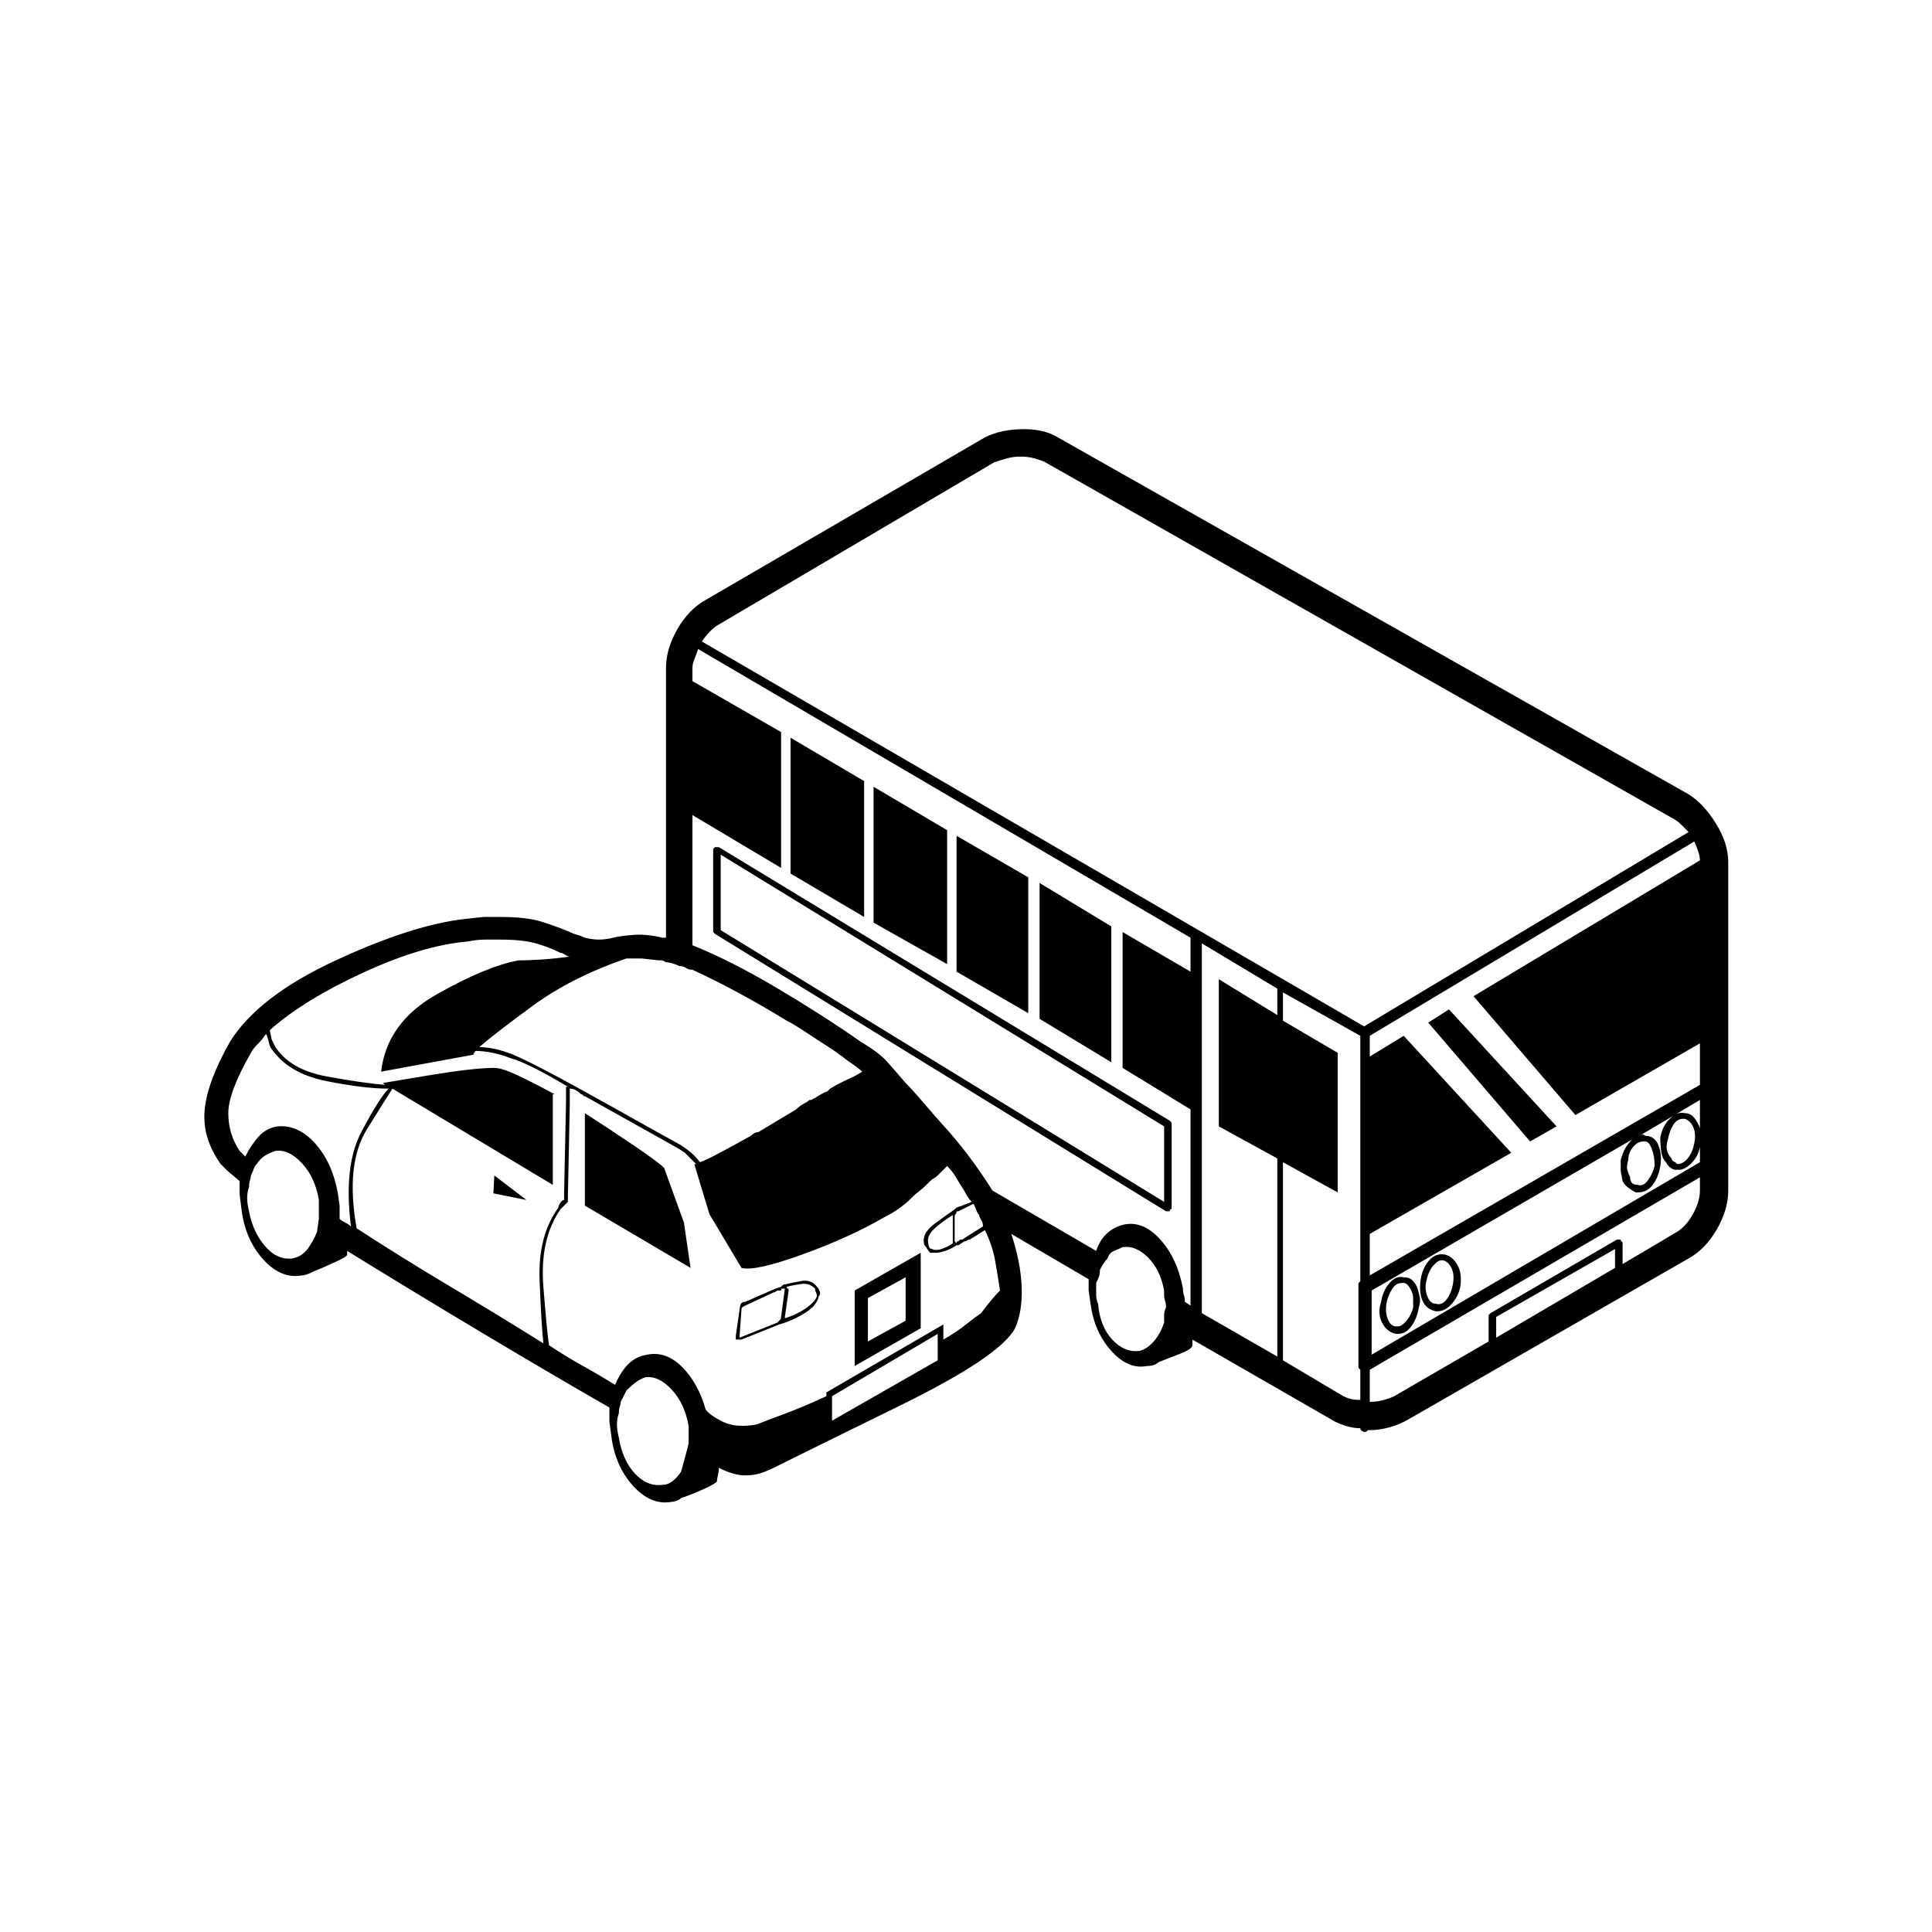
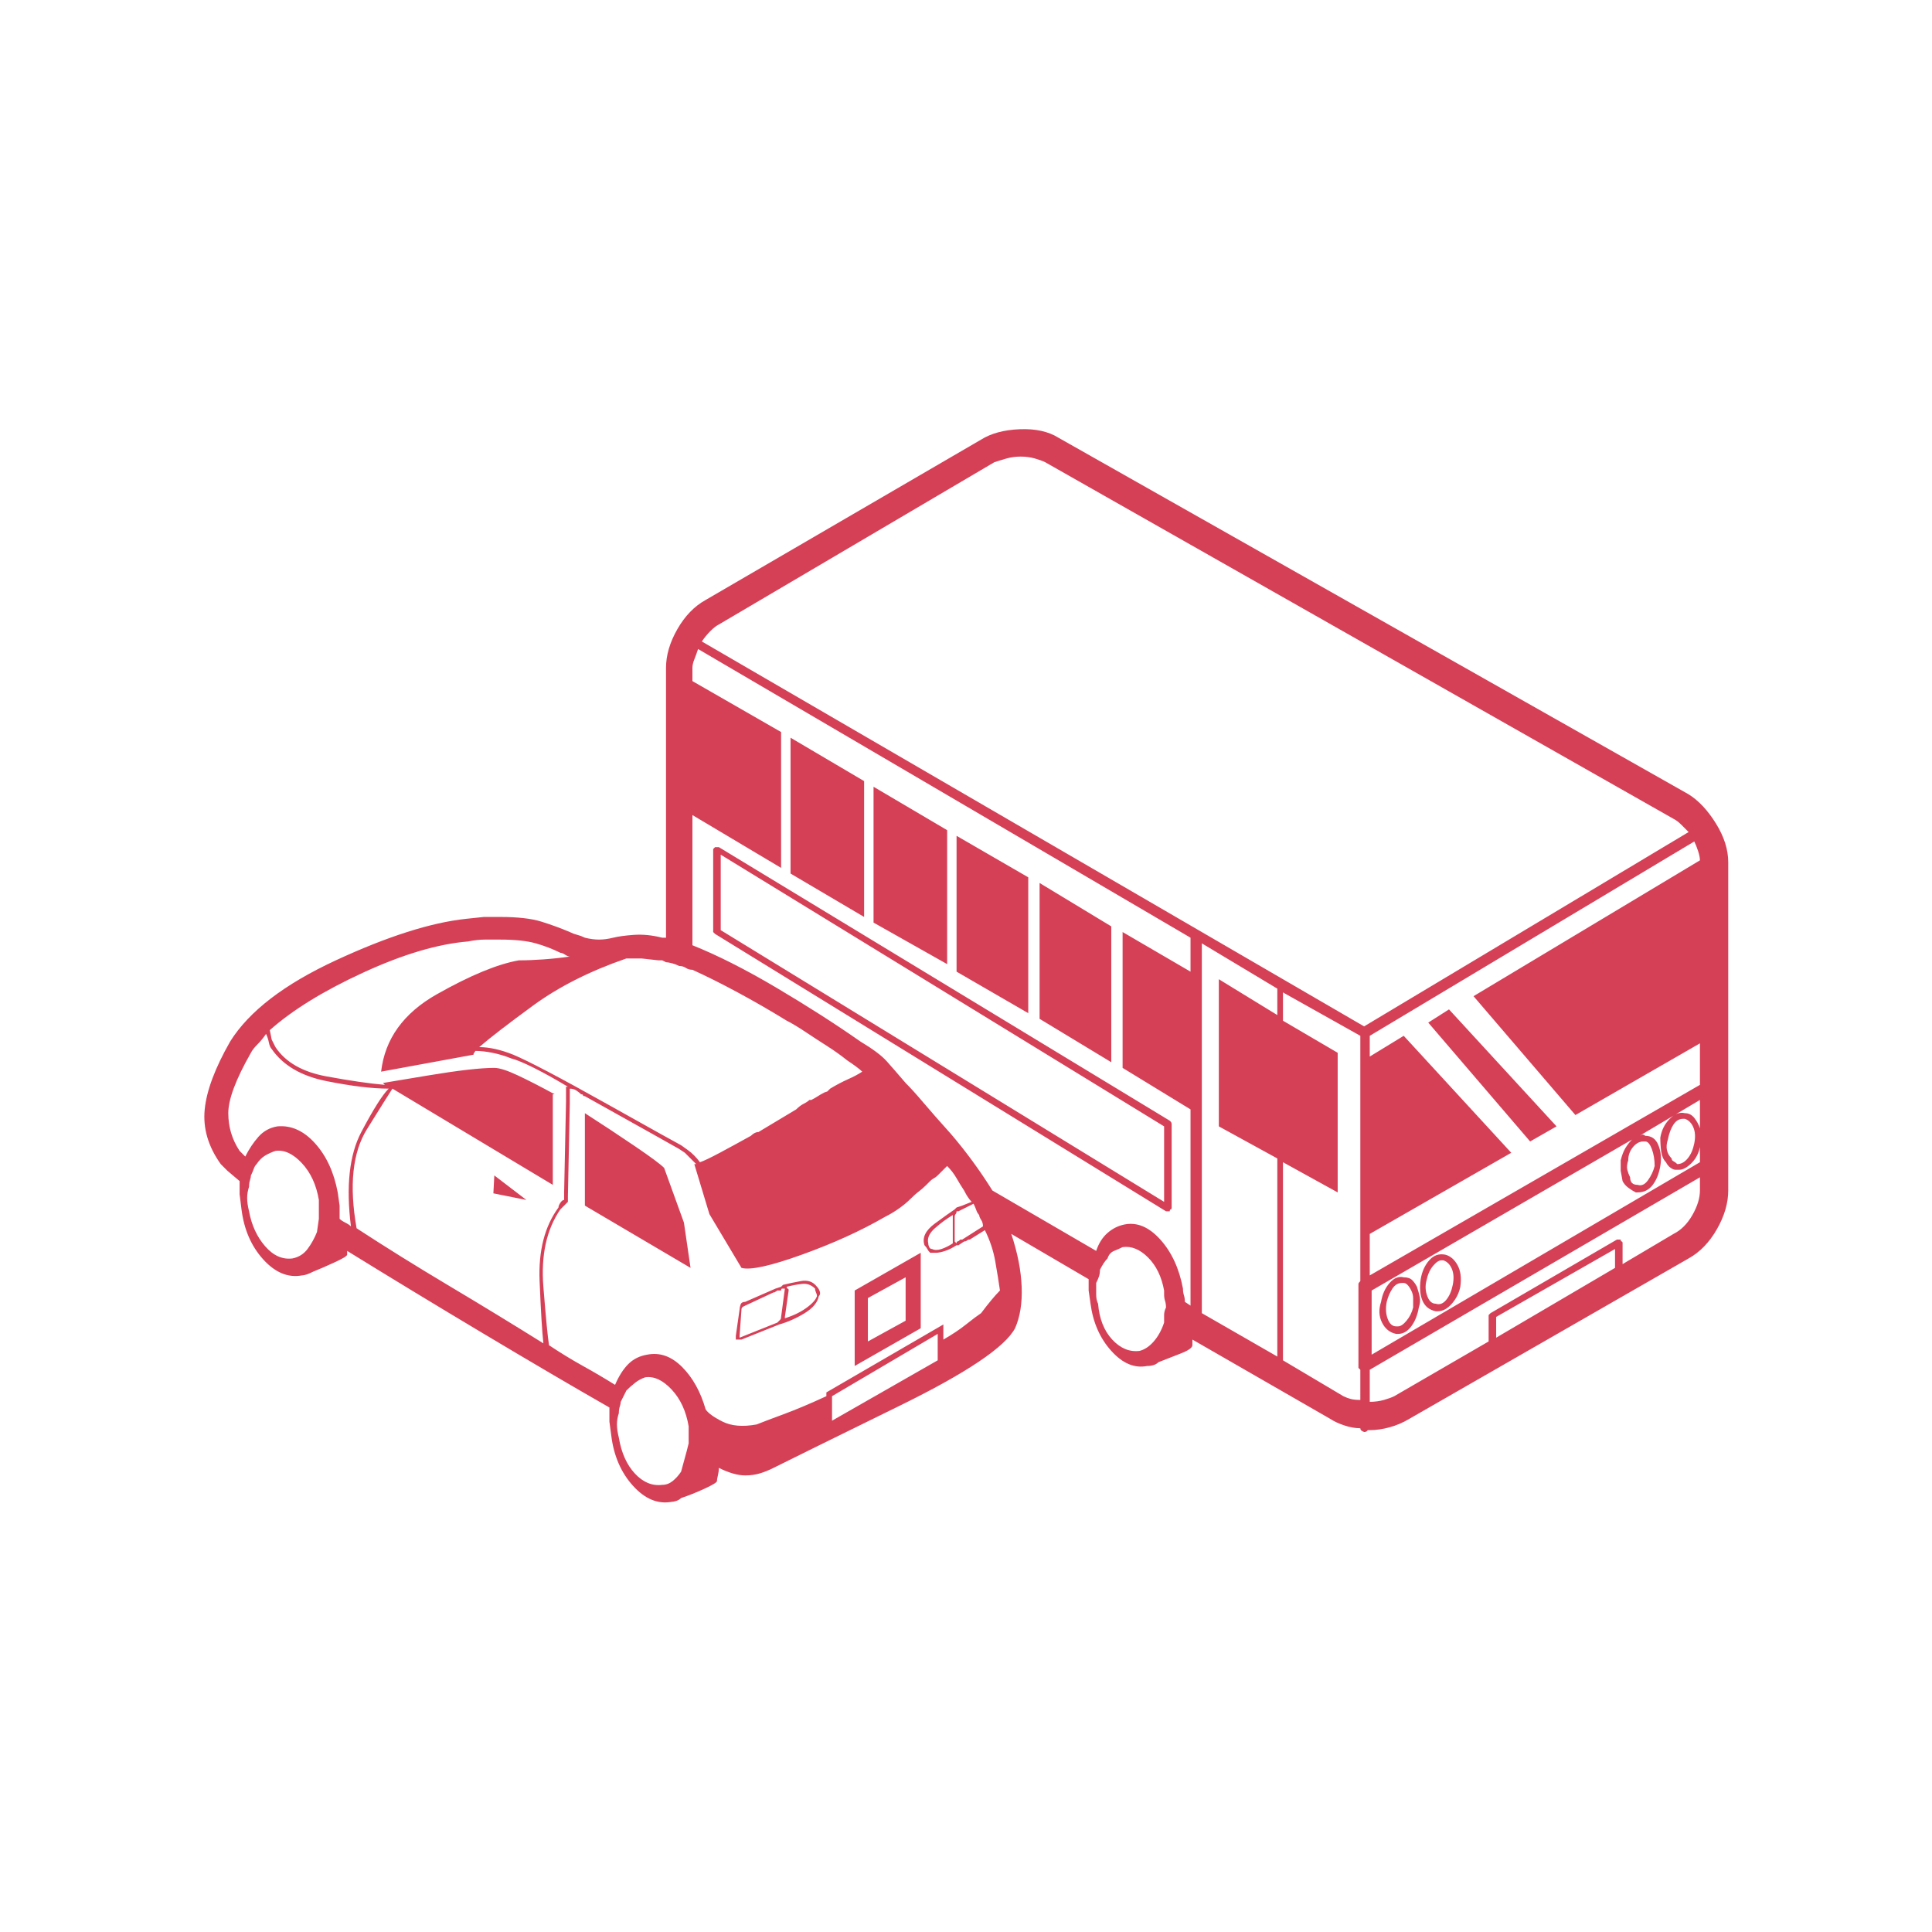
<svg xmlns="http://www.w3.org/2000/svg" version="1.1" viewBox="0 0 1024 1024">
  <g transform="matrix(1 0 0 -1 0 960)">
-     <path fill="currentColor" d="M895 539l-334 189q-8 5 -20.5 4.5t-20.5 -5.5l-146 -85q-9 -5 -15 -15.5t-6 -20.5v-143h-1.5h-0.5q-8 2 -15 1.5t-11 -1.5t-7.5 -1t-7.5 1q-2 1 -4 1.5t-4 1.5q-7 3 -15 5.5t-22 2.5h-8.5t-9.5 -1q-28 -3 -69 -22t-56 -43q-12 -21 -13.5 -36t8.5 -29l3.5 -3.5t6.5 -5.5 v-7t1 -8q2 -16 11.5 -26.5t20.5 -8.5v0v0v0q1 0 2.5 0.5t3.5 1.5q5 2 11.5 5t6.5 4v1.5v0.5q34 -21 72.5 -44t66.5 -39v-7.5t1 -7.5q2 -16 11.5 -26.5t20.5 -8.5q1 0 2.5 0.5t2.5 1.5q6 2 12.5 5t6.5 4t0.5 3t0.5 4q4 -2 7.5 -3t6.5 -1q4 0 7.5 1t7.5 3q14 7 67 33t61 41 q4 9 3.5 22t-5.5 28l41 -24v-6t1 -7q2 -15 11 -25t19 -8q2 0 3.5 0.5t2.5 1.5q5 2 11.5 4.5t6.5 4.5v1v2l73 -42q3 -2 7.5 -3.5t8.5 -1.5q0 -1 1 -1.5l1 -0.5q1 0 1.5 0.5l0.5 0.5h0.5h0.5q5 0 10.5 1.5t10.5 4.5l148 85q9 5 15 15.5t6 20.5v174q0 10 -6.5 20.5t-14.5 15.5 v0zM901 329q0 -6 -4 -13t-10 -10l-27 -16v11q0 1 -0.5 1t-0.5 1h-1.5h-0.5l-67 -39l-0.5 -0.5l-0.5 -0.5v-14l-50 -29q-2 -1 -5.5 -2t-7.5 -1v17l175 102v-7v0zM856 288l-63 -37v11l63 36v-10v0zM712 220l-32 19v105l29 -16v74l-29 17v15l41 -23v-130q-1 -1 -1 -1.5v-1.5 v-42v-1t1 -1v-16q-3 0 -5 0.5t-4 1.5zM628 270q0 2 -0.5 3.5t-0.5 3.5q-3 16 -12 26t-19 8q-5 -1 -9 -4.5t-6 -9.5l-55 32q-5 8 -10.5 15.5t-11.5 14.5q-9 10 -14.5 16.5t-9.5 10.5q-6 7 -10 11.5t-14 10.5q-20 14 -44.5 28.5t-44.5 22.5v69l47 -28v72l-47 27v7q0 2 1 4.5 t2 5.5l261 -153v-18l-36 21v-72l36 -22v-104l-3 2v0zM441 210v10l56 33v-4v-9v-1l-56 -32v3v0zM520 264q-3 -2 -8 -6t-12 -8v8l-62 -36v-2q-13 -6 -22.5 -9.5t-14.5 -5.5q-11 -2 -18 1.5t-9 6.5q-4 14 -12.5 22.5t-18.5 6.5q-6 -1 -10 -5t-7 -11q-8 5 -17 10t-18 11 q-1 6 -3 31t9 41l2 2l2 2v1v2l1 49v5v3q2 0 3.5 -1t2.5 -2q1 0 1 -0.5t1 -0.5q18 -10 34 -19l16 -9l3 -2t6 -6h-0.5h-0.5l8 -26.5t17 -28.5q7 -2 32 7t44 20q4 2 7.5 4.5t5.5 4.5v0v0q3 3 5 4.5t4 3.5l1.5 1.5l0.5 0.5q1 1 2 1.5t2 1.5v0v0l3 3l2 2q3 -3 5 -6.5t4 -6.5 q1 -2 2 -3.5t2 -2.5l-5 -2l-3 -1l-0.5 -0.5l-0.5 -0.5q-3 -2 -10.5 -7.5t-5.5 -11.5q1 -1 1.5 -2t1.5 -2h1.5h1.5q2 0 5 1t6 3h0.5h0.5l3 2q1 0 1.5 0.5t1.5 0.5v0l8 5q4 -8 5.5 -16.5t2.5 -15.5q-2 -2 -4.5 -5t-5.5 -7v0zM179 328q-3 16 -12 26t-20 9q-6 -1 -10 -5.5 t-7 -10.5l-2 2l-1 1q-6 9 -6 20t12 32q1 2 3.5 4.5t4.5 5.5q1 -2 1.5 -4.5t1.5 -3.5q9 -13 29 -17t33 -4q-5 -5 -14.5 -23t-5.5 -50q-1 1 -3 2t-3 2v7t-1 7v0zM248 461q5 1 9 1h8q12 0 19 -2t13 -5q1 0 2.5 -1t2.5 -1q-7 -1 -14 -1.5t-13 -0.5q-17 -3 -43.5 -18t-29.5 -41 l49 9v0.5t1 1.5q4 0 9 -1t10 -3q4 -1 12 -5t18 -10h-1v-4v-4l-1 -48v-4q-1 0 -2 -1.5t-1 -2.5q-11 -15 -10 -39t2 -33q-24 15 -50 30.5t-49 30.5q-6 34 5.5 52.5t13.5 21.5l85 -51v48h1q-11 6 -19.5 10t-12.5 4q-11 0 -35 -4l-24 -4l1 -1q-12 1 -31 4.5t-27 15.5l-2 4t-1 5 q18 16 49.5 30.5t55.5 16.5v0zM510 303h-0.5h-0.5q-1 -1 -1.5 -1t-0.5 -1l-1 1v0v13q0 1 0.5 1.5t0.5 1.5h0.5h0.5v0l4 2l4 2q1 -2 1.5 -3.5t1.5 -2.5q0 -1 1 -2.5t1 -3.5l-11 -7v0zM505 302v-0.5v-0.5q-3 -2 -6 -3t-5 0q-1 0 -1.5 1t-0.5 2q-1 4 3.5 8t9.5 7v0v-1v-13z M367 446q11 -5 24 -12t26 -15q2 -1 4.5 -2.5t5.5 -3.5q6 -4 11.5 -7.5t10.5 -7.5q3 -2 5 -3.5t3 -2.5q-3 -2 -7.5 -4t-9.5 -5l-1.5 -1.5t-1.5 -0.5q-2 -1 -3.5 -2t-3.5 -2v0h-1q-1 -1 -3 -2t-4 -3l-10 -6l-10 -6q-1 0 -2 -0.5t-2 -1.5q-9 -5 -16.5 -9t-10.5 -5 q-3 4 -6.5 6.5l-3.5 2.5q-2 1 -39.5 22t-49.5 26q-5 2 -9.5 3t-8.5 1q8 7 28.5 22t49.5 25h8t9 -1h2t2 -1q1 0 3 -0.5t4 -1.5q2 0 3.5 -1t3.5 -1v0zM381 629l146 86q3 1 6.5 2t7.5 1t7.5 -1t5.5 -2l333 -189q2 -1 4 -3l4 -4l-172 -103l-351 204q2 3 4.5 5.5t4.5 3.5v0z M871 355v0h1q2 0 3.5 -4t1.5 -9q-1 -4 -3.5 -7.5t-5.5 -2.5q-2 0 -3 1t-1 3q-1 2 -1.5 4t0.5 5q0 4 2.5 7t5.5 3zM859 345v-5.5t1 -5.5q1 -2 3 -3.5t4 -2.5h1v0q5 0 8 4t4 10t-1 11t-7 5q-1 1 -2 0.5l-1 -0.5l32 19v-15q-1 3 -3 5.5t-5 2.5q-4 1 -8 -3t-5 -10q0 -4 0.5 -7.5 t2.5 -5.5q1 -2 2.5 -3t2.5 -1h1h1q3 0 6.5 3.5t4.5 8.5v-8l-174 -102v34l138 80q-2 -2 -3.5 -4.5t-2.5 -6.5v0zM898 354q-1 -5 -3.5 -8t-5.5 -3q-1 1 -2 1.5t-1 1.5q-2 2 -2.5 4.5t0.5 5.5q1 5 3 8t5 3h0.5h0.5q3 -1 4.5 -4.5t0.5 -8.5v0zM901 504l-120 -72l54 -63l66 38 v-22l-175 -101v22l75 43l-57 62l-18 -11v11l172 103q1 -2 2 -5t1 -5zM637 460l40 -24v-14l-31 19v-78l31 -17v-105l-40 23v196v0zM155 293q-8 -1 -14.5 6.5t-8.5 18.5q-1 4 -1 7t1 6q0 2 0.5 3.5t0.5 2.5q1 2 1.5 3.5t1.5 2.5q2 3 4.5 4.5t5.5 2.5q7 1 14 -6.5t9 -19.5v-1 v-2v-3.5v-3.5t-0.5 -3.5t-0.5 -3.5q-2 -5 -5 -9t-8 -5zM351 173q-8 -1 -14.5 6t-8.5 19q-1 4 -1 7t1 6q0 2 0.5 3.5t0.5 2.5l1.5 3l1.5 3q2 2 4.5 4t5.5 3q7 1 14 -6.5t9 -19.5v0v0v-3.5v-3.5v-1.5v-0.5l-1 -4l-3 -11q-2 -3 -4.5 -5t-5.5 -2v0zM604 244q-8 -1 -14.5 6 t-7.5 19q-1 2 -1 5v6q1 2 1.5 3.5t0.5 3.5q1 2 2 3.5t2 2.5q1 3 3.5 4t4.5 2q7 1 13.5 -5.5t8.5 -17.5v-0.5v-1.5q0 -2 0.5 -3.5t0.5 -3.5q-1 -2 -1 -4v-4q-2 -6 -5.5 -10t-7.5 -5v0zM545 495l-38 22v-72l38 -22v72zM458 546l-39 23v-72l39 -23v72zM589 469l-38 23v-72 l38 -23v72zM502 520l-39 23v-72l39 -22v71zM761 265h0.5h0.5q4 0 7.5 4t4.5 9q1 7 -1.5 11.5t-6.5 5.5q-5 1 -8.5 -3t-4.5 -10q-1 -7 1 -11.5t7 -5.5v0zM756 281q1 5 3.5 8t4.5 3h0.5h0.5q3 -1 4.5 -4.5t0.5 -8.5t-3.5 -8t-5.5 -2q-3 0 -4.5 4t-0.5 8v0zM740 253v0h1 q4 0 7 4t4 10q1 3 0.5 5.5t-1.5 5.5q-1 2 -2.5 3.5t-4.5 1.5q-4 1 -7.5 -3t-4.5 -10q-2 -6 0.5 -11t7.5 -6zM735 270q1 4 3 7t5 3h0.5h0.5q1 0 2 -1t2 -3t1 -4v-5q-1 -4 -3.5 -7t-4.5 -3h-0.5h-0.5q-3 0 -4.5 4t-0.5 9zM381 511h-1h-1l-0.5 -0.5l-0.5 -0.5v-44l0.5 -0.5 l0.5 -0.5l239 -147h0.5h0.5h0.5h0.5q0 1 0.5 1t0.5 1v44q0 1 -0.5 1.5l-0.5 0.5l-239 145v0zM617 323l-235 144v40l235 -144v-40v0zM310 370v-49l56 -33l-3.5 24t-10.5 29q-3 3 -15.5 11.5t-26.5 17.5v0zM453 236l35 20v40l-35 -20v-40zM460 272l20 11v-23l-20 -11v23z M415 279v0v0l-1 -1l-3 -1l-16 -7q-2 0 -2.5 -1.5t-0.5 -2.5l-2 -14v-0.5v-1.5h1.5h0.5h0.5h0.5l20 8q7 2 13.5 6t7.5 9q1 1 0.5 2.5t-1.5 2.5q-3 4 -8.5 3t-9.5 -2v0zM392 251v0v0v0.5v0.5l1 14q0 1 1 1.5l1 0.5l15 7v0h0.5t1.5 1h2q0 1 0.5 1h0.5h0.5h0.5v0v0v0v0l-2 -15 q0 -1 -0.5 -1.5l-1.5 -1.5l-20 -8v0zM433 273q-1 -3 -6 -6.5t-12 -5.5q1 0 1 0.5v0.5l2 14q0 1 -0.5 1t-0.5 1q4 1 8 1.5t7 -2.5q0 -1 0.5 -2t0.5 -2v0zM279 324l-17 13l-0.5 -9.5t17.5 -3.5zM825 363l-57 62l-11 -7l54 -63z" />
+     <path fill="#d64057" d="M895 539l-334 189q-8 5 -20.5 4.5t-20.5 -5.5l-146 -85q-9 -5 -15 -15.5t-6 -20.5v-143h-1.5h-0.5q-8 2 -15 1.5t-11 -1.5t-7.5 -1t-7.5 1q-2 1 -4 1.5t-4 1.5q-7 3 -15 5.5t-22 2.5h-8.5t-9.5 -1q-28 -3 -69 -22t-56 -43q-12 -21 -13.5 -36t8.5 -29l3.5 -3.5t6.5 -5.5 v-7t1 -8q2 -16 11.5 -26.5t20.5 -8.5v0v0v0q1 0 2.5 0.5t3.5 1.5q5 2 11.5 5t6.5 4v1.5v0.5q34 -21 72.5 -44t66.5 -39v-7.5t1 -7.5q2 -16 11.5 -26.5t20.5 -8.5q1 0 2.5 0.5t2.5 1.5q6 2 12.5 5t6.5 4t0.5 3t0.5 4q4 -2 7.5 -3t6.5 -1q4 0 7.5 1t7.5 3q14 7 67 33t61 41 q4 9 3.5 22t-5.5 28l41 -24v-6t1 -7q2 -15 11 -25t19 -8q2 0 3.5 0.5t2.5 1.5q5 2 11.5 4.5t6.5 4.5v1v2l73 -42q3 -2 7.5 -3.5t8.5 -1.5q0 -1 1 -1.5l1 -0.5q1 0 1.5 0.5l0.5 0.5h0.5h0.5q5 0 10.5 1.5t10.5 4.5l148 85q9 5 15 15.5t6 20.5v174q0 10 -6.5 20.5t-14.5 15.5 v0zM901 329q0 -6 -4 -13t-10 -10l-27 -16v11q0 1 -0.5 1t-0.5 1h-1.5h-0.5l-67 -39l-0.5 -0.5l-0.5 -0.5v-14l-50 -29q-2 -1 -5.5 -2t-7.5 -1v17l175 102v-7v0zM856 288l-63 -37v11l63 36v-10v0zM712 220l-32 19v105l29 -16v74l-29 17v15l41 -23v-130q-1 -1 -1 -1.5v-1.5 v-42v-1t1 -1v-16q-3 0 -5 0.5t-4 1.5zM628 270q0 2 -0.5 3.5t-0.5 3.5q-3 16 -12 26t-19 8q-5 -1 -9 -4.5t-6 -9.5l-55 32q-5 8 -10.5 15.5t-11.5 14.5q-9 10 -14.5 16.5t-9.5 10.5q-6 7 -10 11.5t-14 10.5q-20 14 -44.5 28.5t-44.5 22.5v69l47 -28v72l-47 27v7q0 2 1 4.5 t2 5.5l261 -153v-18l-36 21v-72l36 -22v-104l-3 2v0zM441 210v10l56 33v-4v-9v-1l-56 -32v3v0zM520 264q-3 -2 -8 -6t-12 -8v8l-62 -36v-2q-13 -6 -22.5 -9.5t-14.5 -5.5q-11 -2 -18 1.5t-9 6.5q-4 14 -12.5 22.5t-18.5 6.5q-6 -1 -10 -5t-7 -11q-8 5 -17 10t-18 11 q-1 6 -3 31t9 41l2 2l2 2v1v2l1 49v5v3q2 0 3.5 -1t2.5 -2q1 0 1 -0.5t1 -0.5q18 -10 34 -19l16 -9l3 -2t6 -6h-0.5h-0.5l8 -26.5t17 -28.5q7 -2 32 7t44 20q4 2 7.5 4.5t5.5 4.5v0v0q3 3 5 4.5t4 3.5l1.5 1.5l0.5 0.5q1 1 2 1.5t2 1.5v0v0l3 3l2 2q3 -3 5 -6.5t4 -6.5 q1 -2 2 -3.5t2 -2.5l-5 -2l-3 -1l-0.5 -0.5l-0.5 -0.5q-3 -2 -10.5 -7.5t-5.5 -11.5q1 -1 1.5 -2t1.5 -2h1.5h1.5q2 0 5 1t6 3h0.5h0.5l3 2q1 0 1.5 0.5t1.5 0.5v0l8 5q4 -8 5.5 -16.5t2.5 -15.5q-2 -2 -4.5 -5t-5.5 -7v0zM179 328q-3 16 -12 26t-20 9q-6 -1 -10 -5.5 t-7 -10.5l-2 2l-1 1q-6 9 -6 20t12 32q1 2 3.5 4.5t4.5 5.5q1 -2 1.5 -4.5t1.5 -3.5q9 -13 29 -17t33 -4q-5 -5 -14.5 -23t-5.5 -50q-1 1 -3 2t-3 2v7t-1 7v0zM248 461q5 1 9 1h8q12 0 19 -2t13 -5q1 0 2.5 -1t2.5 -1q-7 -1 -14 -1.5t-13 -0.5q-17 -3 -43.5 -18t-29.5 -41 l49 9v0.5t1 1.5q4 0 9 -1t10 -3q4 -1 12 -5t18 -10h-1v-4v-4l-1 -48v-4q-1 0 -2 -1.5t-1 -2.5q-11 -15 -10 -39t2 -33q-24 15 -50 30.5t-49 30.5q-6 34 5.5 52.5t13.5 21.5l85 -51v48h1q-11 6 -19.5 10t-12.5 4q-11 0 -35 -4l-24 -4l1 -1q-12 1 -31 4.5t-27 15.5l-2 4t-1 5 q18 16 49.5 30.5t55.5 16.5v0zM510 303h-0.5h-0.5q-1 -1 -1.5 -1t-0.5 -1l-1 1v0v13q0 1 0.5 1.5t0.5 1.5h0.5h0.5v0l4 2l4 2q1 -2 1.5 -3.5t1.5 -2.5q0 -1 1 -2.5t1 -3.5l-11 -7v0zM505 302v-0.5v-0.5q-3 -2 -6 -3t-5 0q-1 0 -1.5 1t-0.5 2q-1 4 3.5 8t9.5 7v0v-1v-13z M367 446q11 -5 24 -12t26 -15q2 -1 4.5 -2.5t5.5 -3.5q6 -4 11.5 -7.5t10.5 -7.5q3 -2 5 -3.5t3 -2.5q-3 -2 -7.5 -4t-9.5 -5l-1.5 -1.5t-1.5 -0.5q-2 -1 -3.5 -2t-3.5 -2v0h-1q-1 -1 -3 -2t-4 -3l-10 -6l-10 -6q-1 0 -2 -0.5t-2 -1.5q-9 -5 -16.5 -9t-10.5 -5 q-3 4 -6.5 6.5l-3.5 2.5q-2 1 -39.5 22t-49.5 26q-5 2 -9.5 3t-8.5 1q8 7 28.5 22t49.5 25h8t9 -1h2t2 -1q1 0 3 -0.5t4 -1.5q2 0 3.5 -1t3.5 -1v0zM381 629l146 86q3 1 6.5 2t7.5 1t7.5 -1t5.5 -2l333 -189q2 -1 4 -3l4 -4l-172 -103l-351 204q2 3 4.5 5.5t4.5 3.5v0z M871 355v0h1q2 0 3.5 -4t1.5 -9q-1 -4 -3.5 -7.5t-5.5 -2.5q-2 0 -3 1t-1 3q-1 2 -1.5 4t0.5 5q0 4 2.5 7t5.5 3zM859 345v-5.5t1 -5.5q1 -2 3 -3.5t4 -2.5h1v0q5 0 8 4t4 10t-1 11t-7 5q-1 1 -2 0.5l-1 -0.5l32 19v-15q-1 3 -3 5.5t-5 2.5q-4 1 -8 -3t-5 -10q0 -4 0.5 -7.5 t2.5 -5.5q1 -2 2.5 -3t2.5 -1h1h1q3 0 6.5 3.5t4.5 8.5v-8l-174 -102v34l138 80q-2 -2 -3.5 -4.5t-2.5 -6.5v0zM898 354q-1 -5 -3.5 -8t-5.5 -3q-1 1 -2 1.5t-1 1.5q-2 2 -2.5 4.5t0.5 5.5q1 5 3 8t5 3h0.5h0.5q3 -1 4.5 -4.5t0.5 -8.5v0zM901 504l-120 -72l54 -63l66 38 v-22l-175 -101v22l75 43l-57 62l-18 -11v11l172 103q1 -2 2 -5t1 -5zM637 460l40 -24v-14l-31 19v-78l31 -17v-105l-40 23v196v0zM155 293q-8 -1 -14.5 6.5t-8.5 18.5q-1 4 -1 7t1 6q0 2 0.5 3.5t0.5 2.5q1 2 1.5 3.5t1.5 2.5q2 3 4.5 4.5t5.5 2.5q7 1 14 -6.5t9 -19.5v-1 v-2v-3.5v-3.5t-0.5 -3.5t-0.5 -3.5q-2 -5 -5 -9t-8 -5zM351 173q-8 -1 -14.5 6t-8.5 19q-1 4 -1 7t1 6q0 2 0.5 3.5t0.5 2.5l1.5 3l1.5 3q2 2 4.5 4t5.5 3q7 1 14 -6.5t9 -19.5v0v0v-3.5v-3.5v-1.5v-0.5l-1 -4l-3 -11q-2 -3 -4.5 -5t-5.5 -2v0zM604 244q-8 -1 -14.5 6 t-7.5 19q-1 2 -1 5v6q1 2 1.5 3.5t0.5 3.5q1 2 2 3.5t2 2.5q1 3 3.5 4t4.5 2q7 1 13.5 -5.5t8.5 -17.5v-0.5v-1.5q0 -2 0.5 -3.5t0.5 -3.5q-1 -2 -1 -4v-4q-2 -6 -5.5 -10t-7.5 -5v0zM545 495l-38 22v-72l38 -22v72zM458 546l-39 23v-72l39 -23v72zM589 469l-38 23v-72 l38 -23v72zM502 520l-39 23v-72l39 -22v71zM761 265h0.5h0.5q4 0 7.5 4t4.5 9q1 7 -1.5 11.5t-6.5 5.5q-5 1 -8.5 -3t-4.5 -10q-1 -7 1 -11.5t7 -5.5v0zM756 281q1 5 3.5 8t4.5 3h0.5h0.5q3 -1 4.5 -4.5t0.5 -8.5t-3.5 -8t-5.5 -2q-3 0 -4.5 4t-0.5 8v0zM740 253v0h1 q4 0 7 4t4 10q1 3 0.5 5.5t-1.5 5.5q-1 2 -2.5 3.5t-4.5 1.5q-4 1 -7.5 -3t-4.5 -10q-2 -6 0.5 -11t7.5 -6zM735 270q1 4 3 7t5 3h0.5h0.5q1 0 2 -1t2 -3t1 -4v-5q-1 -4 -3.5 -7t-4.5 -3h-0.5h-0.5q-3 0 -4.5 4t-0.5 9zM381 511h-1h-1l-0.5 -0.5l-0.5 -0.5v-44l0.5 -0.5 l0.5 -0.5l239 -147h0.5h0.5h0.5h0.5q0 1 0.5 1t0.5 1v44q0 1 -0.5 1.5l-0.5 0.5l-239 145v0zM617 323l-235 144v40l235 -144v-40v0zM310 370v-49l56 -33l-3.5 24t-10.5 29q-3 3 -15.5 11.5t-26.5 17.5v0zM453 236l35 20v40l-35 -20v-40zM460 272l20 11v-23l-20 -11v23z M415 279v0v0l-1 -1l-3 -1l-16 -7q-2 0 -2.5 -1.5t-0.5 -2.5l-2 -14v-0.5v-1.5h1.5h0.5h0.5h0.5l20 8q7 2 13.5 6t7.5 9q1 1 0.5 2.5t-1.5 2.5q-3 4 -8.5 3t-9.5 -2v0zM392 251v0v0v0.5v0.5l1 14q0 1 1 1.5l1 0.5l15 7v0h0.5t1.5 1h2q0 1 0.5 1h0.5h0.5h0.5v0v0v0v0l-2 -15 q0 -1 -0.5 -1.5l-1.5 -1.5l-20 -8v0zM433 273q-1 -3 -6 -6.5t-12 -5.5q1 0 1 0.5v0.5l2 14q0 1 -0.5 1t-0.5 1q4 1 8 1.5t7 -2.5q0 -1 0.5 -2t0.5 -2v0zM279 324l-17 13l-0.5 -9.5t17.5 -3.5zM825 363l-57 62l-11 -7l54 -63z" />
  </g>
</svg>
